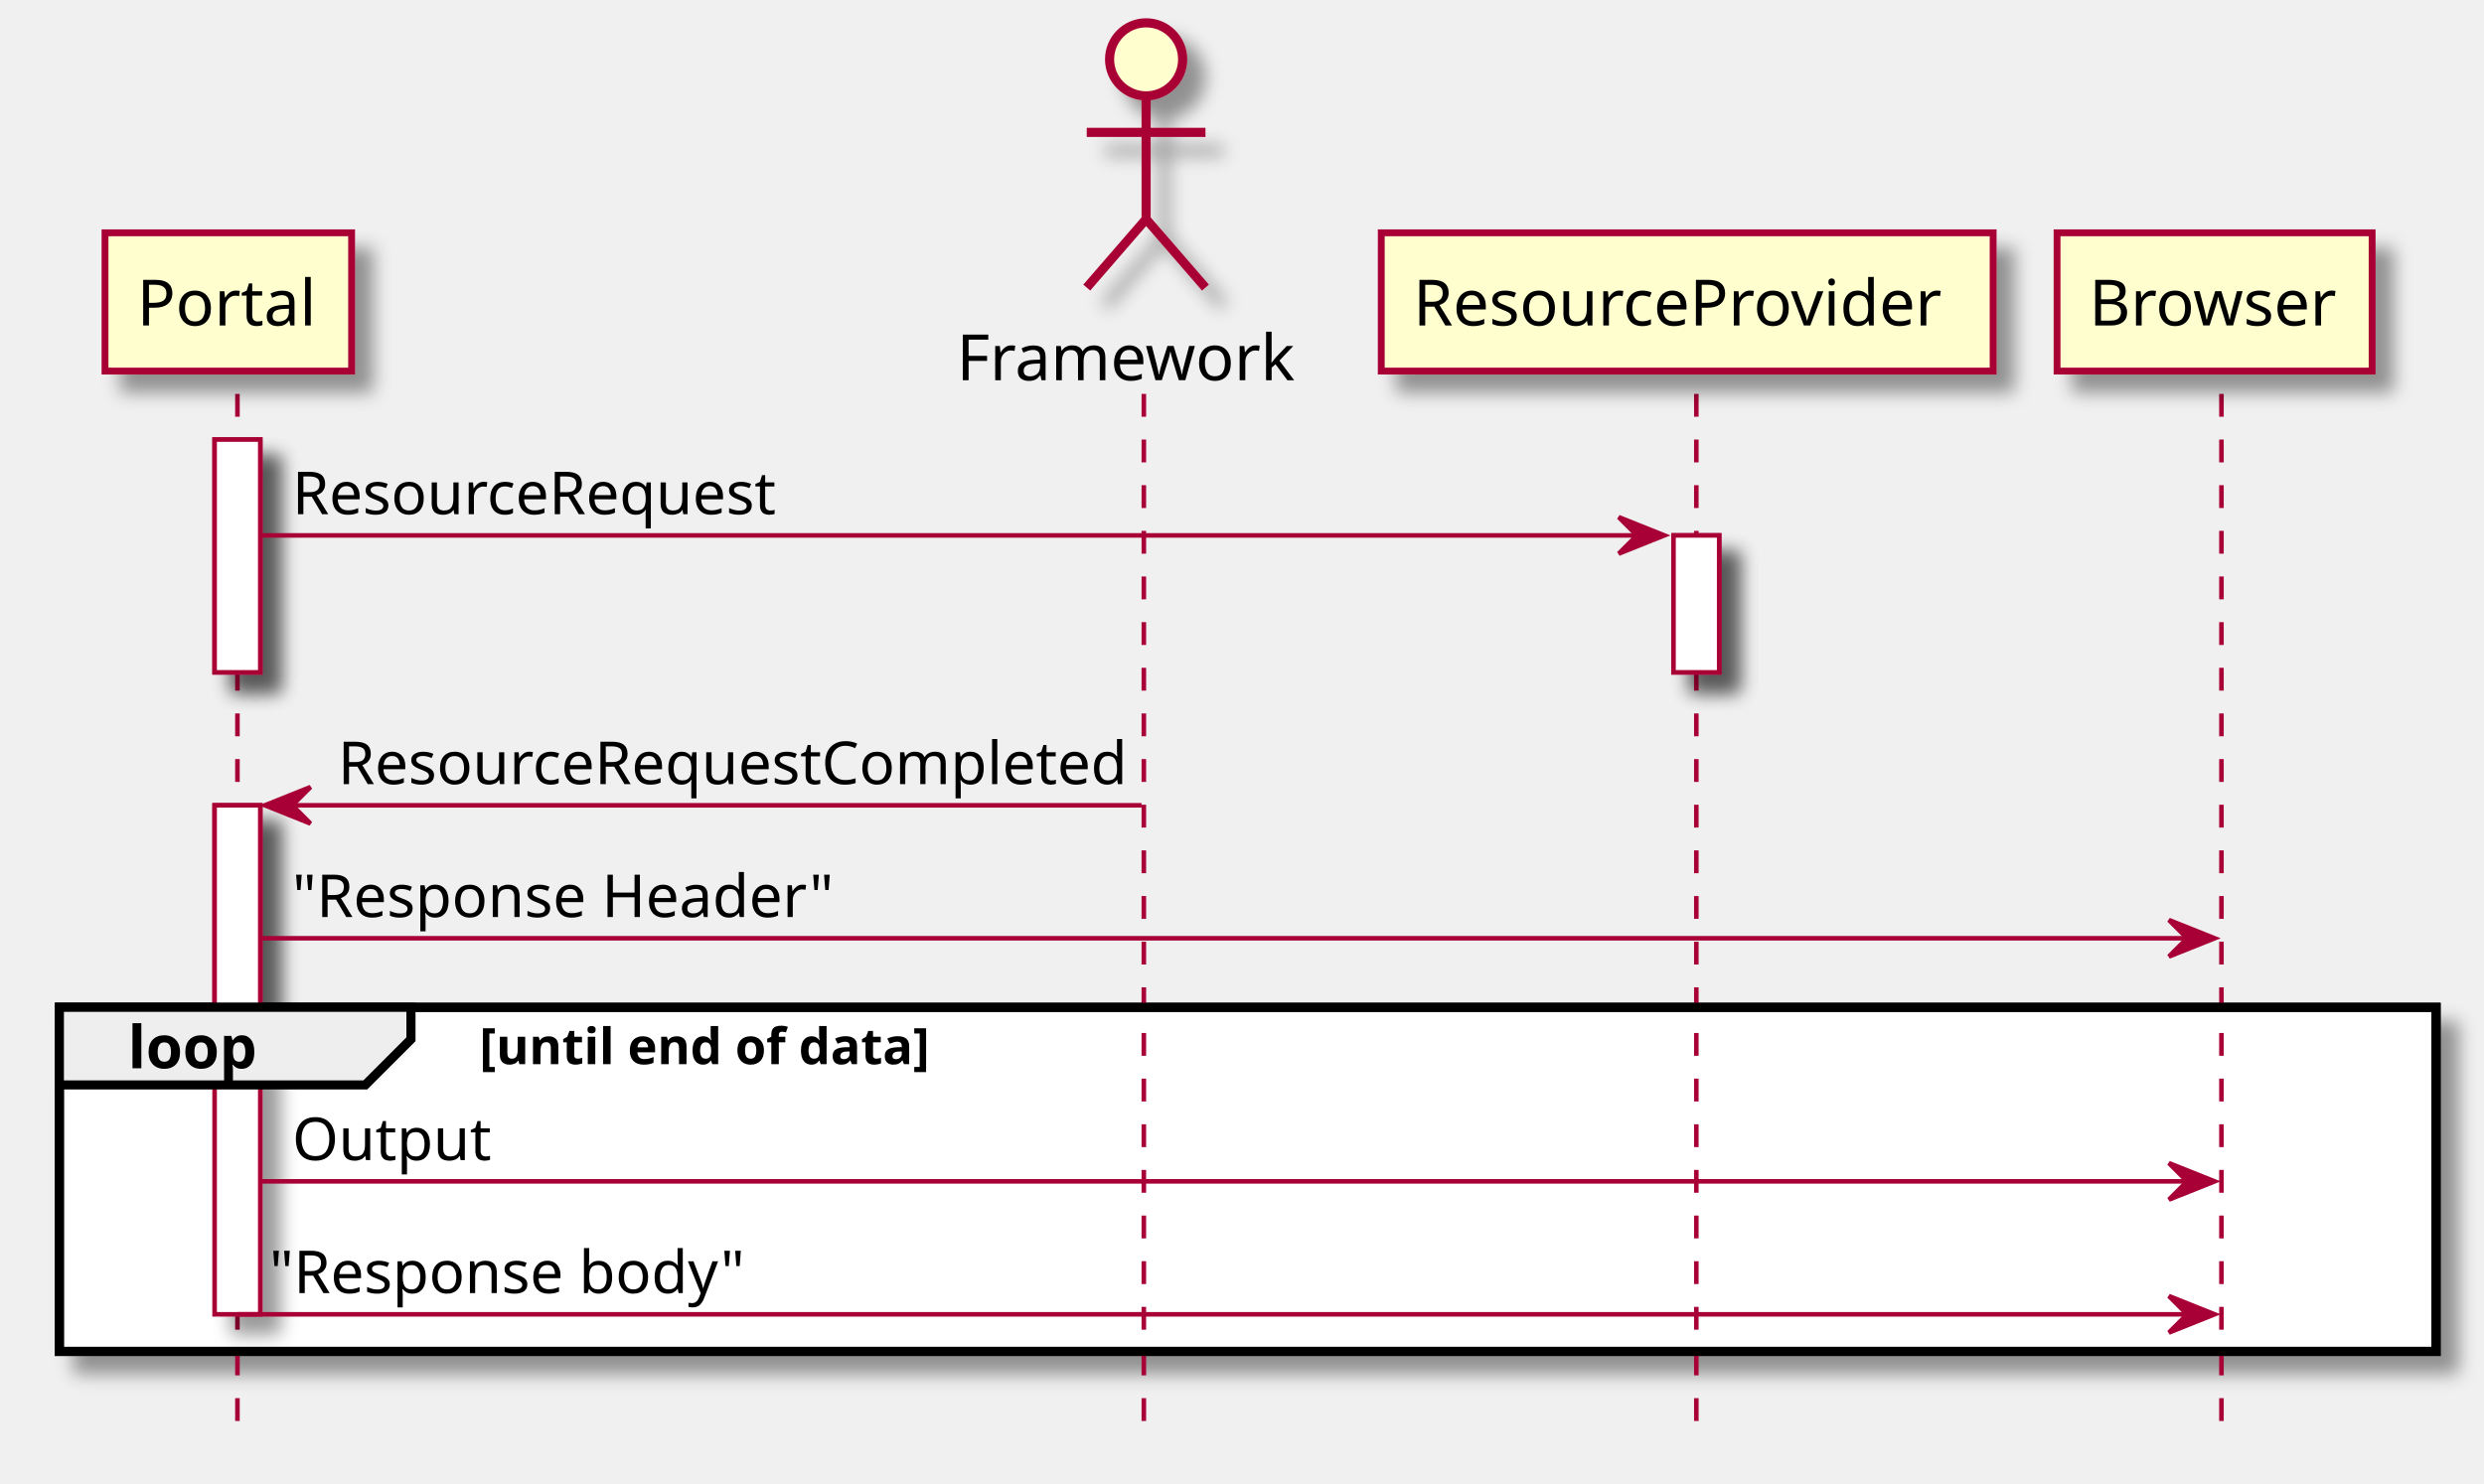
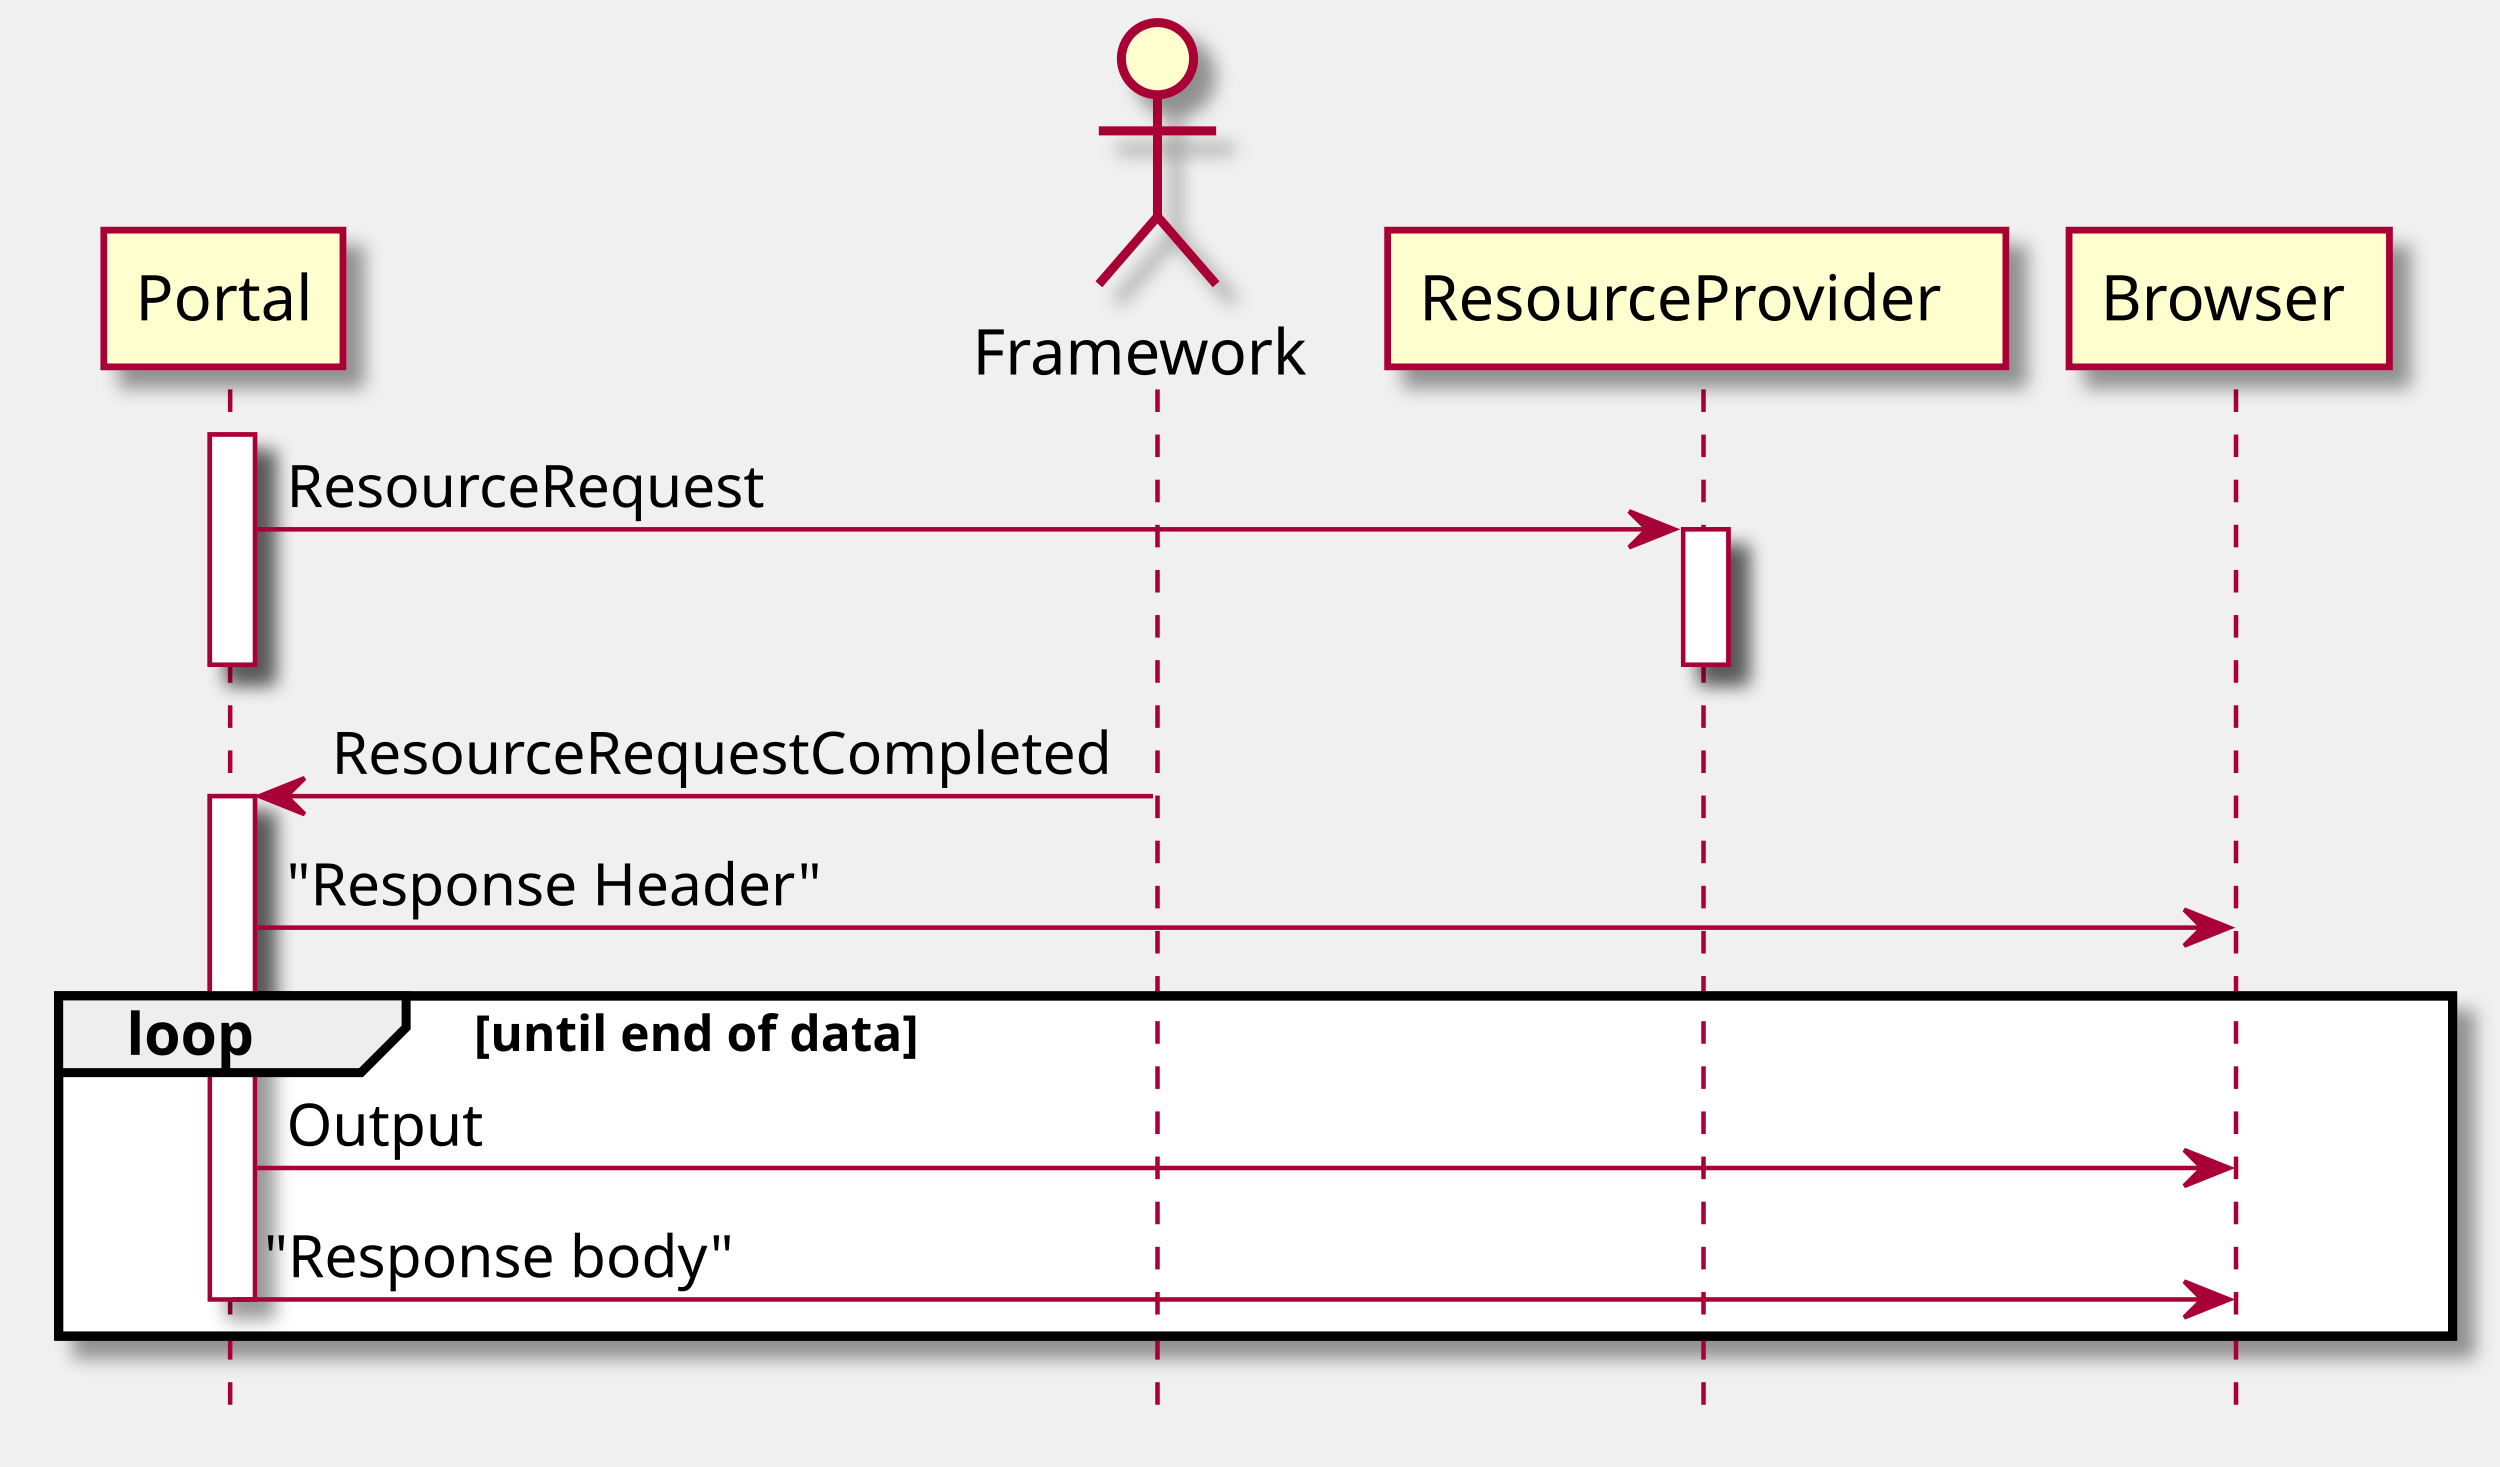
- <svg xmlns="http://www.w3.org/2000/svg" contentScriptType="application/ecmascript" contentStyleType="text/css" height="325px" preserveAspectRatio="none" style="width:544px;height:325px;" version="1.1" viewBox="0 0 544 325" width="544px" zoomAndPan="magnify">
+ <svg xmlns="http://www.w3.org/2000/svg" contentScriptType="application/ecmascript" contentStyleType="text/css" height="325px" preserveAspectRatio="none" style="width:554px;height:325px;" version="1.1" viewBox="0 0 554 325" width="554px" zoomAndPan="magnify">
  <defs>
    <filter height="300%" id="f719g79zcwfuq" width="300%" x="-1" y="-1">
      <feGaussianBlur result="blurOut" stdDeviation="2.0" />
      <feColorMatrix in="blurOut" result="blurOut2" type="matrix" values="0 0 0 0 0 0 0 0 0 0 0 0 0 0 0 0 0 0 .4 0" />
      <feOffset dx="4.0" dy="4.0" in="blurOut2" result="blurOut3" />
      <feBlend in="SourceGraphic" in2="blurOut3" mode="normal" />
    </filter>
  </defs>
  <g>
-     <rect fill="#FFFFFF" filter="url(#f719g79zcwfuq)" height="51" style="stroke: #A80036; stroke-width: 1.0;" width="10" x="47" y="96.29" />
-     <rect fill="#FFFFFF" filter="url(#f719g79zcwfuq)" height="111.506" style="stroke: #A80036; stroke-width: 1.0;" width="10" x="47" y="176.417" />
-     <rect fill="#FFFFFF" filter="url(#f719g79zcwfuq)" height="30" style="stroke: #A80036; stroke-width: 1.0;" width="10" x="366.5" y="117.29" />
-     <rect fill="#FFFFFF" filter="url(#f719g79zcwfuq)" height="75.379" style="stroke: #000000; stroke-width: 2.0;" width="520.5" x="13" y="220.669" />
-     <line style="stroke: #A80036; stroke-width: 1.0; stroke-dasharray: 5.0,5.0;" x1="52" x2="52" y1="86.29" y2="313.049" />
-     <line style="stroke: #A80036; stroke-width: 1.0; stroke-dasharray: 5.0,5.0;" x1="250.5" x2="250.5" y1="86.29" y2="313.049" />
-     <line style="stroke: #A80036; stroke-width: 1.0; stroke-dasharray: 5.0,5.0;" x1="371.5" x2="371.5" y1="86.29" y2="313.049" />
-     <line style="stroke: #A80036; stroke-width: 1.0; stroke-dasharray: 5.0,5.0;" x1="486.5" x2="486.5" y1="86.29" y2="313.049" />
-     <rect fill="#FEFECE" filter="url(#f719g79zcwfuq)" height="30.29" style="stroke: #A80036; stroke-width: 1.5;" width="54" x="23" y="51" />
-     <text fill="#000000" font-family="sans-serif" font-size="14" lengthAdjust="spacingAndGlyphs" textLength="40" x="30" y="71.303">Portal</text>
-     <text fill="#000000" font-family="sans-serif" font-size="14" lengthAdjust="spacingAndGlyphs" textLength="77" x="209.5" y="83.303">Framework</text>
-     <ellipse cx="251" cy="13" fill="#FEFECE" filter="url(#f719g79zcwfuq)" rx="8" ry="8" style="stroke: #A80036; stroke-width: 2.0;" />
-     <path d="M251,21 L251,48 M238,29 L264,29 M251,48 L238,63 M251,48 L264,63 " fill="#FEFECE" filter="url(#f719g79zcwfuq)" style="stroke: #A80036; stroke-width: 2.0;" />
-     <rect fill="#FEFECE" filter="url(#f719g79zcwfuq)" height="30.29" style="stroke: #A80036; stroke-width: 1.5;" width="134" x="302.5" y="51" />
-     <text fill="#000000" font-family="sans-serif" font-size="14" lengthAdjust="spacingAndGlyphs" textLength="120" x="309.5" y="71.303">ResourceProvider</text>
-     <rect fill="#FEFECE" filter="url(#f719g79zcwfuq)" height="30.29" style="stroke: #A80036; stroke-width: 1.5;" width="69" x="450.5" y="51" />
-     <text fill="#000000" font-family="sans-serif" font-size="14" lengthAdjust="spacingAndGlyphs" textLength="55" x="457.5" y="71.303">Browser</text>
-     <rect fill="#FFFFFF" filter="url(#f719g79zcwfuq)" height="51" style="stroke: #A80036; stroke-width: 1.0;" width="10" x="47" y="96.29" />
-     <rect fill="#FFFFFF" filter="url(#f719g79zcwfuq)" height="111.506" style="stroke: #A80036; stroke-width: 1.0;" width="10" x="47" y="176.417" />
-     <rect fill="#FFFFFF" filter="url(#f719g79zcwfuq)" height="30" style="stroke: #A80036; stroke-width: 1.0;" width="10" x="366.5" y="117.29" />
-     <polygon fill="#A80036" points="354.5,113.29,364.5,117.29,354.5,121.29,358.5,117.29" style="stroke: #A80036; stroke-width: 1.0;" />
-     <line style="stroke: #A80036; stroke-width: 1.0;" x1="57" x2="360.5" y1="117.29" y2="117.29" />
-     <text fill="#000000" font-family="sans-serif" font-size="13" lengthAdjust="spacingAndGlyphs" textLength="107" x="64" y="112.643">ResourceRequest</text>
-     <polygon fill="#A80036" points="68,172.417,58,176.417,68,180.417,64,176.417" style="stroke: #A80036; stroke-width: 1.0;" />
-     <line style="stroke: #A80036; stroke-width: 1.0;" x1="62" x2="250" y1="176.417" y2="176.417" />
-     <text fill="#000000" font-family="sans-serif" font-size="13" lengthAdjust="spacingAndGlyphs" textLength="175" x="74" y="171.769">ResourceRequestCompleted</text>
-     <polygon fill="#A80036" points="475,201.543,485,205.543,475,209.543,479,205.543" style="stroke: #A80036; stroke-width: 1.0;" />
-     <line style="stroke: #A80036; stroke-width: 1.0;" x1="57" x2="481" y1="205.543" y2="205.543" />
-     <text fill="#000000" font-family="sans-serif" font-size="13" lengthAdjust="spacingAndGlyphs" textLength="118" x="64" y="200.895">"Response Header"</text>
-     <rect fill="none" height="75.379" style="stroke: #000000; stroke-width: 2.0;" width="520.5" x="13" y="220.669" />
-     <polygon fill="#EEEEEE" points="13,220.669,90,220.669,90,227.669,80,237.669,13,237.669,13,220.669" style="stroke: #000000; stroke-width: 2.0;" />
-     <text fill="#000000" font-family="sans-serif" font-size="13" font-weight="bold" lengthAdjust="spacingAndGlyphs" textLength="32" x="28" y="234.022">loop</text>
-     <text fill="#000000" font-family="sans-serif" font-size="11" font-weight="bold" lengthAdjust="spacingAndGlyphs" textLength="114" x="105" y="233.122">[until end of data]</text>
-     <polygon fill="#A80036" points="475,254.796,485,258.796,475,262.796,479,258.796" style="stroke: #A80036; stroke-width: 1.0;" />
-     <line style="stroke: #A80036; stroke-width: 1.0;" x1="57" x2="481" y1="258.796" y2="258.796" />
-     <text fill="#000000" font-family="sans-serif" font-size="13" lengthAdjust="spacingAndGlyphs" textLength="44" x="64" y="254.148">Output</text>
-     <polygon fill="#A80036" points="475,283.922,485,287.922,475,291.922,479,287.922" style="stroke: #A80036; stroke-width: 1.0;" />
-     <line style="stroke: #A80036; stroke-width: 1.0;" x1="52" x2="481" y1="287.922" y2="287.922" />
-     <text fill="#000000" font-family="sans-serif" font-size="13" lengthAdjust="spacingAndGlyphs" textLength="105" x="59" y="283.275">"Response body"</text>
+     <rect fill="#FFFFFF" filter="url(#f719g79zcwfuq)" height="51" style="stroke: #A80036; stroke-width: 1.0;" width="10" x="46.5" y="96.297" />
+     <rect fill="#FFFFFF" filter="url(#f719g79zcwfuq)" height="111.531" style="stroke: #A80036; stroke-width: 1.0;" width="10" x="46.5" y="176.43" />
+     <rect fill="#FFFFFF" filter="url(#f719g79zcwfuq)" height="30" style="stroke: #A80036; stroke-width: 1.0;" width="10" x="373" y="117.297" />
+     <rect fill="#FFFFFF" filter="url(#f719g79zcwfuq)" height="75.398" style="stroke: #000000; stroke-width: 2.0;" width="530.5" x="13" y="220.695" />
+     <line style="stroke: #A80036; stroke-width: 1.0; stroke-dasharray: 5.0,5.0;" x1="51" x2="51" y1="86.297" y2="313.094" />
+     <line style="stroke: #A80036; stroke-width: 1.0; stroke-dasharray: 5.0,5.0;" x1="256.5" x2="256.5" y1="86.297" y2="313.094" />
+     <line style="stroke: #A80036; stroke-width: 1.0; stroke-dasharray: 5.0,5.0;" x1="377.5" x2="377.5" y1="86.297" y2="313.094" />
+     <line style="stroke: #A80036; stroke-width: 1.0; stroke-dasharray: 5.0,5.0;" x1="495.5" x2="495.5" y1="86.297" y2="313.094" />
+     <rect fill="#FEFECE" filter="url(#f719g79zcwfuq)" height="30.297" style="stroke: #A80036; stroke-width: 1.5;" width="53" x="23" y="51" />
+     <text fill="#000000" font-family="sans-serif" font-size="14" lengthAdjust="spacingAndGlyphs" textLength="39" x="30" y="70.995">Portal</text>
+     <text fill="#000000" font-family="sans-serif" font-size="14" lengthAdjust="spacingAndGlyphs" textLength="76" x="215.5" y="82.995">Framework</text>
+     <ellipse cx="256.5" cy="13" fill="#FEFECE" filter="url(#f719g79zcwfuq)" rx="8" ry="8" style="stroke: #A80036; stroke-width: 2.0;" />
+     <path d="M256.5,21 L256.5,48 M243.5,29 L269.5,29 M256.5,48 L243.5,63 M256.5,48 L269.5,63 " fill="#FEFECE" filter="url(#f719g79zcwfuq)" style="stroke: #A80036; stroke-width: 2.0;" />
+     <rect fill="#FEFECE" filter="url(#f719g79zcwfuq)" height="30.297" style="stroke: #A80036; stroke-width: 1.5;" width="137" x="307.5" y="51" />
+     <text fill="#000000" font-family="sans-serif" font-size="14" lengthAdjust="spacingAndGlyphs" textLength="123" x="314.5" y="70.995">ResourceProvider</text>
+     <rect fill="#FEFECE" filter="url(#f719g79zcwfuq)" height="30.297" style="stroke: #A80036; stroke-width: 1.5;" width="71" x="458.5" y="51" />
+     <text fill="#000000" font-family="sans-serif" font-size="14" lengthAdjust="spacingAndGlyphs" textLength="57" x="465.5" y="70.995">Browser</text>
+     <rect fill="#FFFFFF" filter="url(#f719g79zcwfuq)" height="51" style="stroke: #A80036; stroke-width: 1.0;" width="10" x="46.5" y="96.297" />
+     <rect fill="#FFFFFF" filter="url(#f719g79zcwfuq)" height="111.531" style="stroke: #A80036; stroke-width: 1.0;" width="10" x="46.5" y="176.43" />
+     <rect fill="#FFFFFF" filter="url(#f719g79zcwfuq)" height="30" style="stroke: #A80036; stroke-width: 1.0;" width="10" x="373" y="117.297" />
+     <polygon fill="#A80036" points="361,113.297,371,117.297,361,121.297,365,117.297" style="stroke: #A80036; stroke-width: 1.0;" />
+     <line style="stroke: #A80036; stroke-width: 1.0;" x1="56.5" x2="367" y1="117.297" y2="117.297" />
+     <text fill="#000000" font-family="sans-serif" font-size="13" lengthAdjust="spacingAndGlyphs" textLength="111" x="63.5" y="112.364">ResourceRequest</text>
+     <polygon fill="#A80036" points="67.5,172.43,57.5,176.43,67.5,180.43,63.5,176.43" style="stroke: #A80036; stroke-width: 1.0;" />
+     <line style="stroke: #A80036; stroke-width: 1.0;" x1="61.5" x2="255.5" y1="176.43" y2="176.43" />
+     <text fill="#000000" font-family="sans-serif" font-size="13" lengthAdjust="spacingAndGlyphs" textLength="181" x="73.5" y="171.497">ResourceRequestCompleted</text>
+     <polygon fill="#A80036" points="484,201.562,494,205.562,484,209.562,488,205.562" style="stroke: #A80036; stroke-width: 1.0;" />
+     <line style="stroke: #A80036; stroke-width: 1.0;" x1="56.5" x2="490" y1="205.562" y2="205.562" />
+     <text fill="#000000" font-family="sans-serif" font-size="13" lengthAdjust="spacingAndGlyphs" textLength="123" x="63.5" y="200.629">"Response Header"</text>
+     <rect fill="none" height="75.398" style="stroke: #000000; stroke-width: 2.0;" width="530.5" x="13" y="220.695" />
+     <polygon fill="#EEEEEE" points="13,220.695,90,220.695,90,227.695,80,237.695,13,237.695,13,220.695" style="stroke: #000000; stroke-width: 2.0;" />
+     <text fill="#000000" font-family="sans-serif" font-size="13" font-weight="bold" lengthAdjust="spacingAndGlyphs" textLength="32" x="28" y="233.762">loop</text>
+     <text fill="#000000" font-family="sans-serif" font-size="11" font-weight="bold" lengthAdjust="spacingAndGlyphs" textLength="117" x="105" y="232.906">[until end of data]</text>
+     <polygon fill="#A80036" points="484,254.828,494,258.828,484,262.828,488,258.828" style="stroke: #A80036; stroke-width: 1.0;" />
+     <line style="stroke: #A80036; stroke-width: 1.0;" x1="56.5" x2="490" y1="258.828" y2="258.828" />
+     <text fill="#000000" font-family="sans-serif" font-size="13" lengthAdjust="spacingAndGlyphs" textLength="44" x="63.5" y="253.895">Output</text>
+     <polygon fill="#A80036" points="484,283.961,494,287.961,484,291.961,488,287.961" style="stroke: #A80036; stroke-width: 1.0;" />
+     <line style="stroke: #A80036; stroke-width: 1.0;" x1="51.5" x2="490" y1="287.961" y2="287.961" />
+     <text fill="#000000" font-family="sans-serif" font-size="13" lengthAdjust="spacingAndGlyphs" textLength="107" x="58.5" y="283.028">"Response body"</text>
  </g>
</svg>
